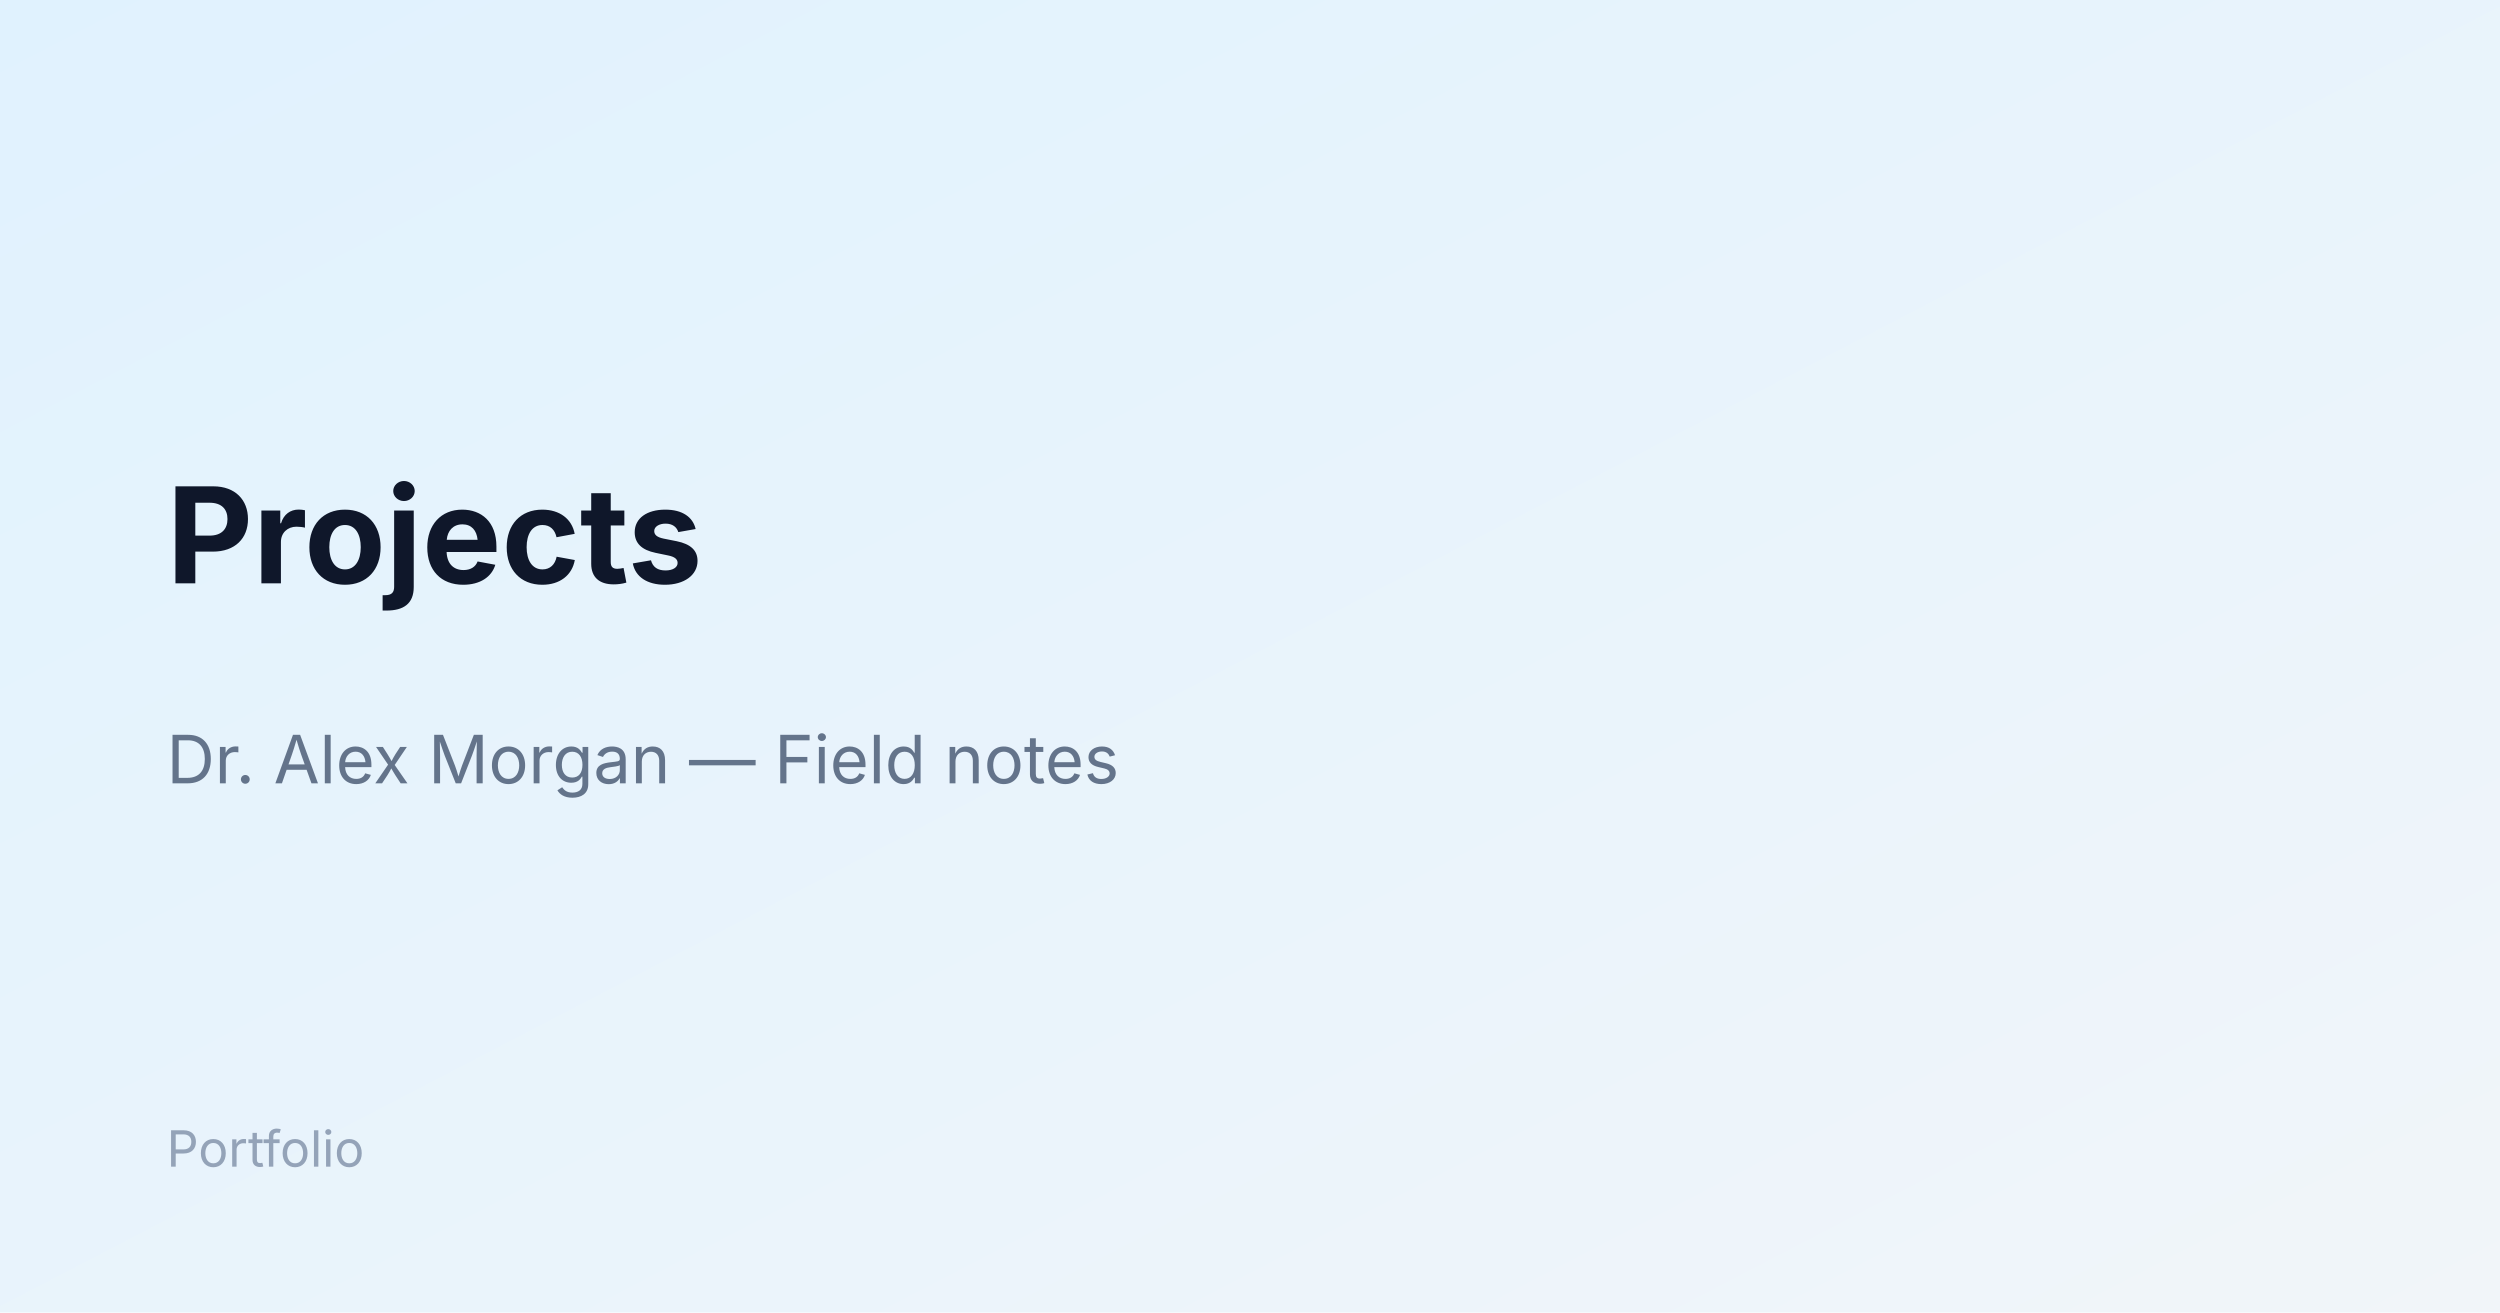
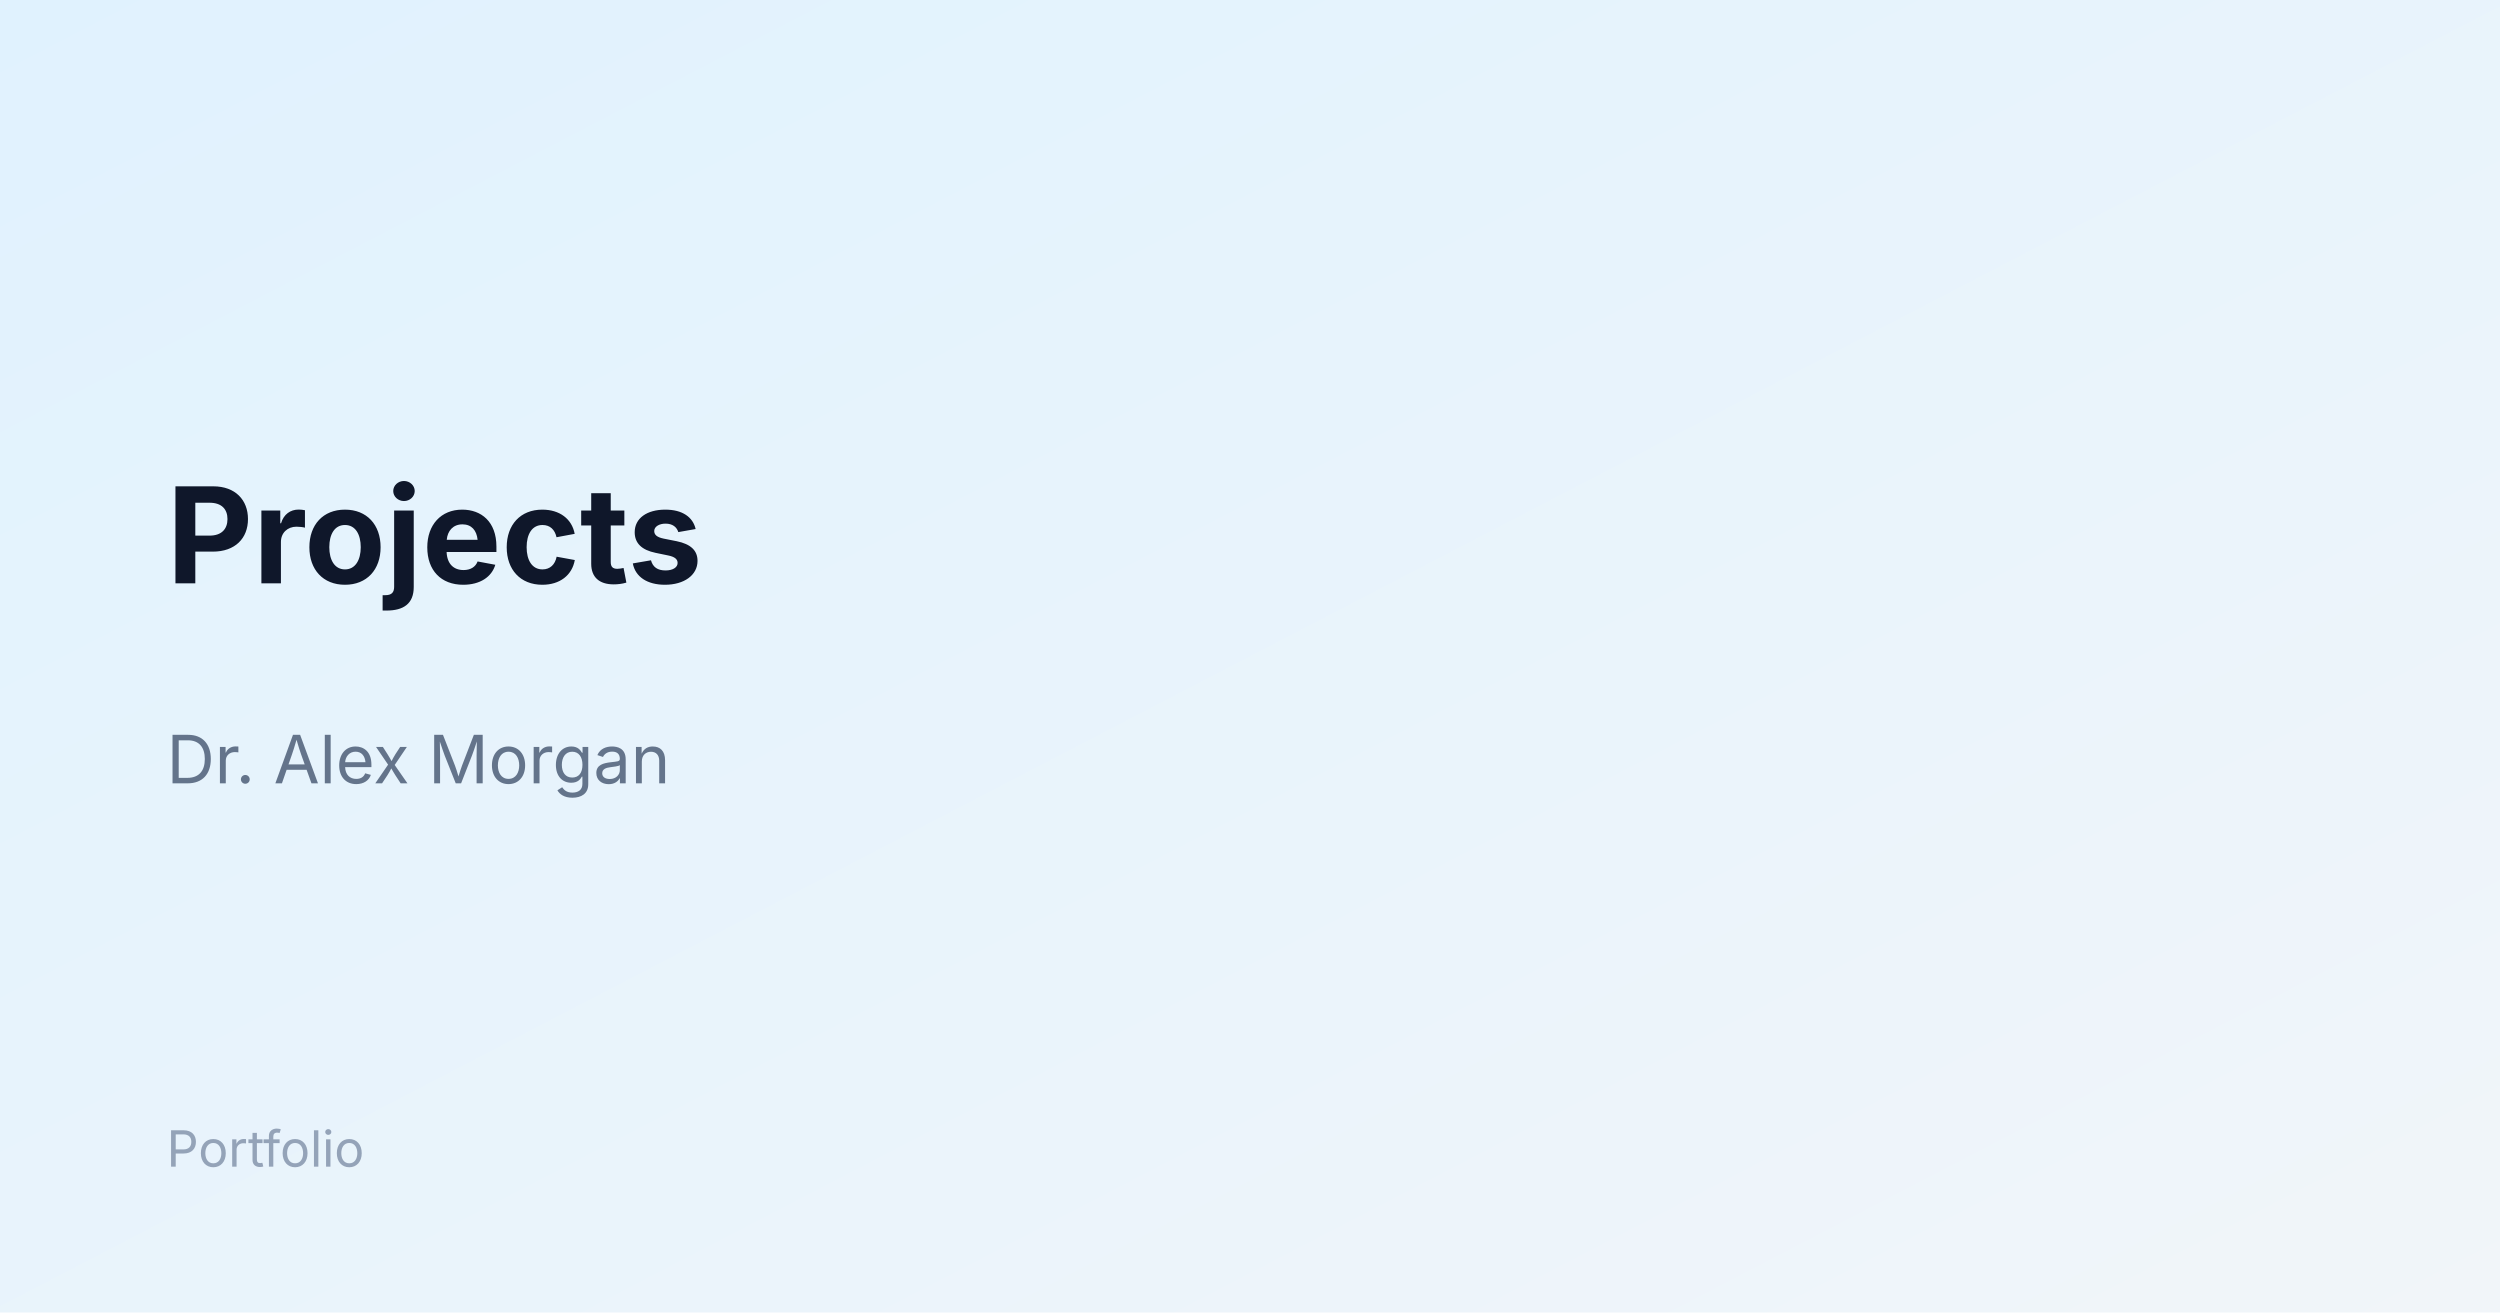
<svg xmlns="http://www.w3.org/2000/svg" width="1200" height="630" viewBox="0 0 1200 630">
  <defs>
    <linearGradient id="og-bg" x1="0" y1="0" x2="1" y2="1">
      <stop offset="0" stop-color="#e0f2fe" />
      <stop offset="1" stop-color="#f1f5f9" />
    </linearGradient>
  </defs>
  <rect width="1200" height="630" fill="url(#og-bg)" />
  <text x="80" y="280" font-family="Inter, system-ui, sans-serif" font-size="64" font-weight="700" fill="#0f172a">Projects</text>
-   <text x="80" y="376" font-family="Inter, system-ui, sans-serif" font-size="32" fill="#64748b">Dr. Alex Morgan — Field notes</text>
+   <text x="80" y="376" font-family="Inter, system-ui, sans-serif" font-size="32" fill="#64748b">Dr. Alex Morgan</text>
  <text x="80" y="560" font-family="Inter, system-ui, sans-serif" font-size="24" fill="#94a3b8">Portfolio</text>
</svg>
